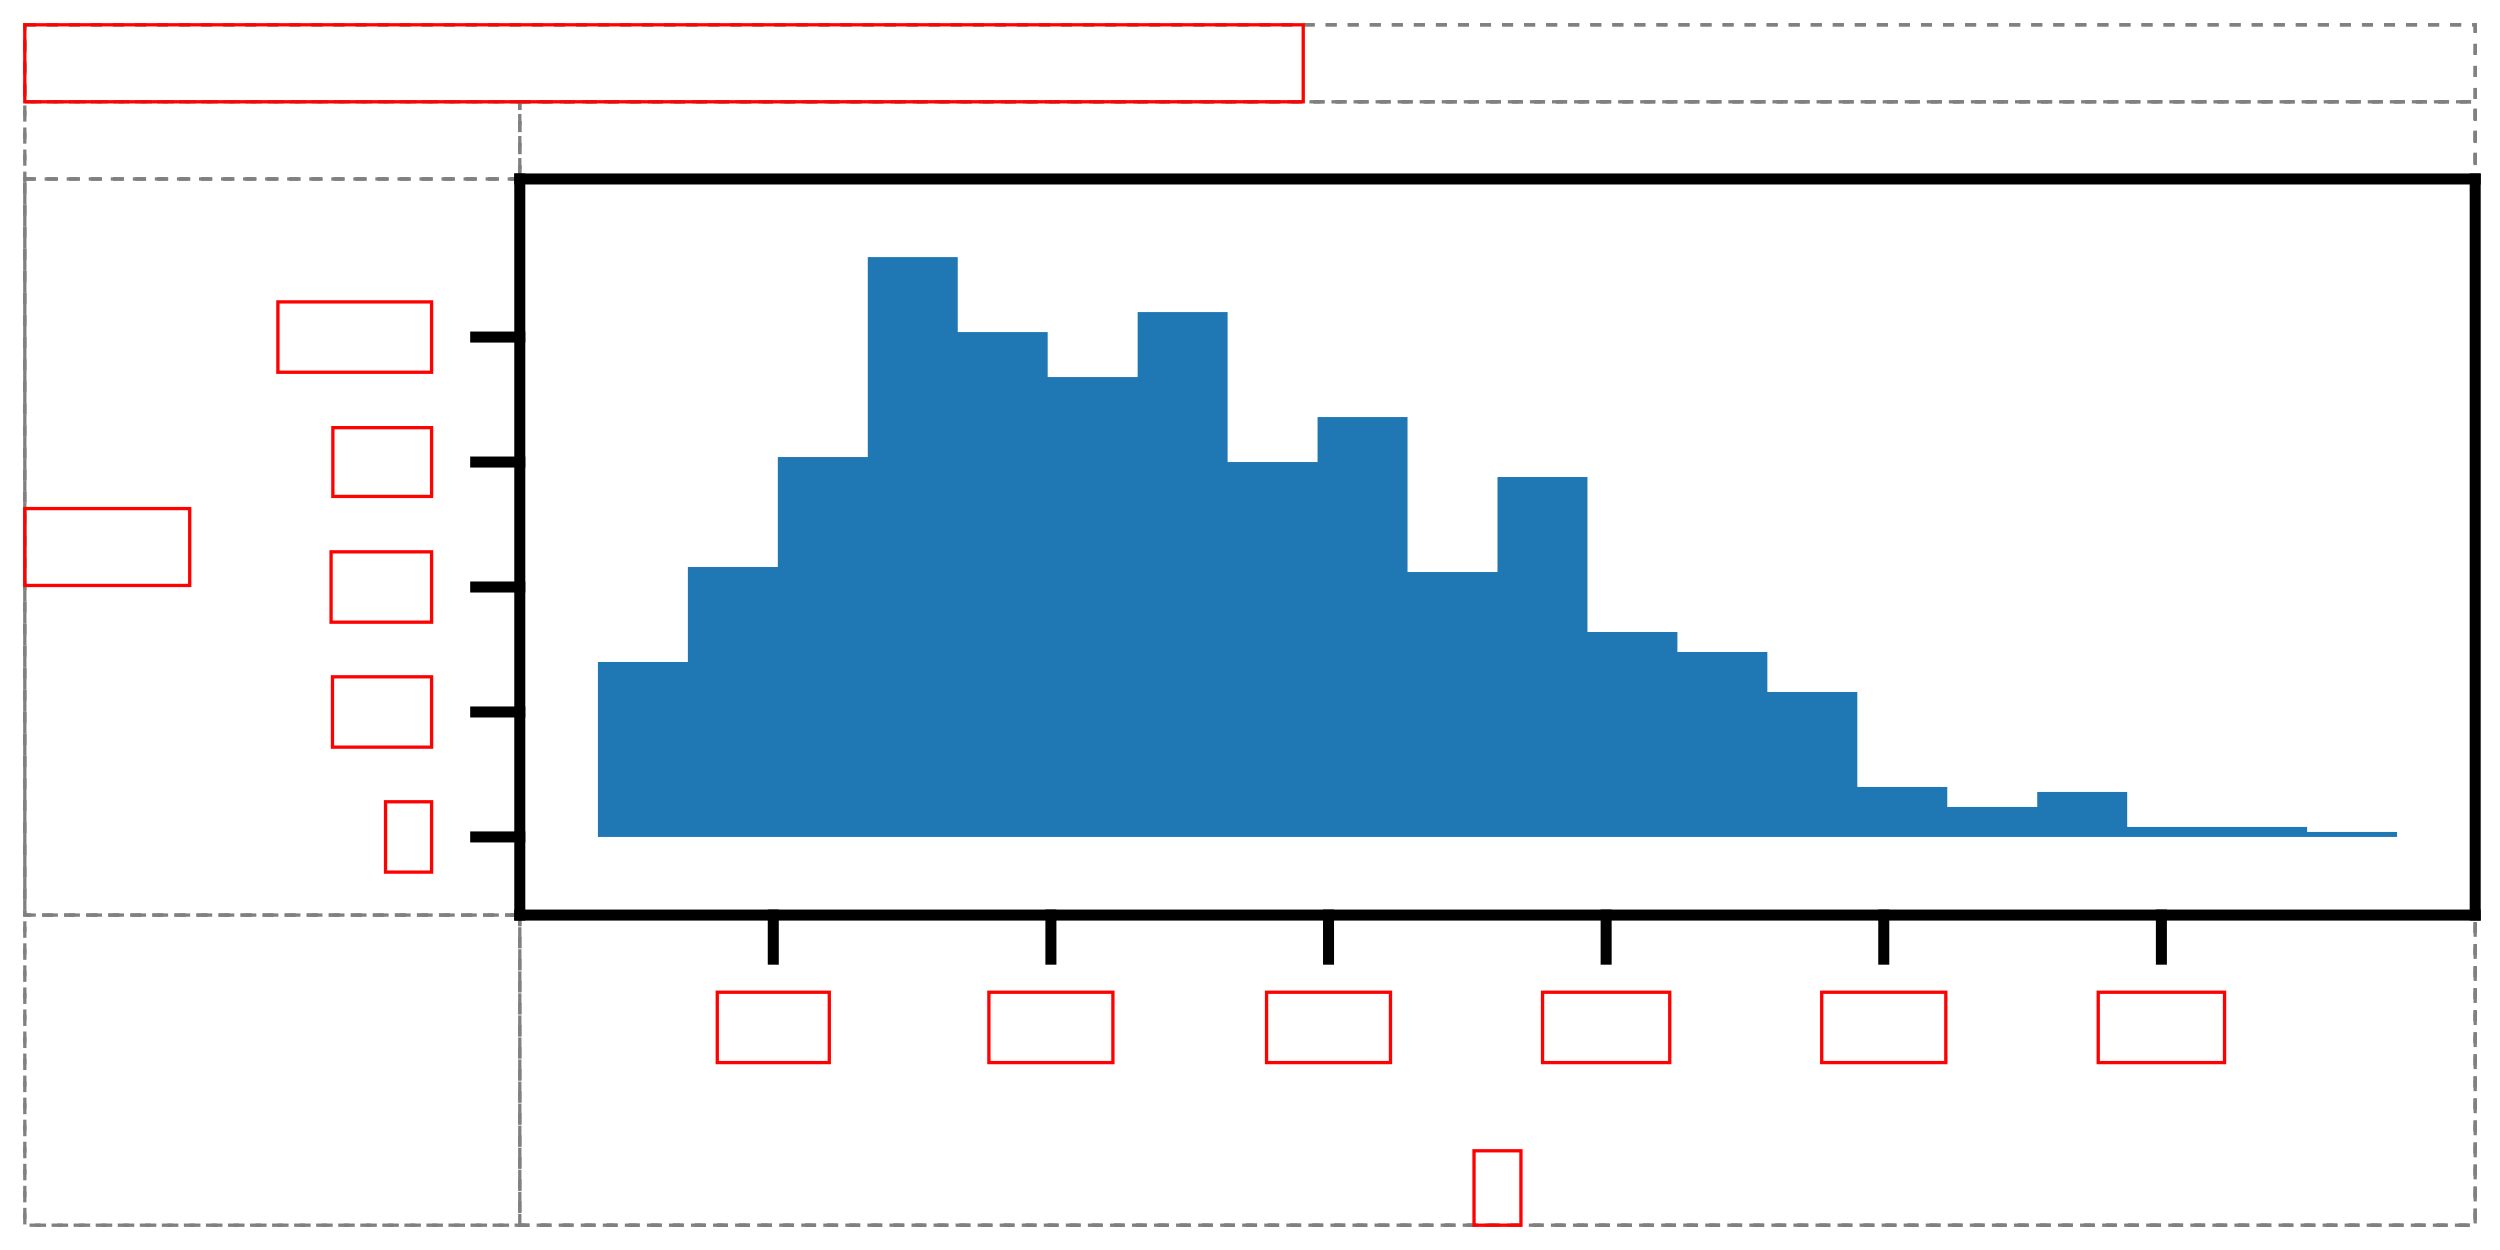
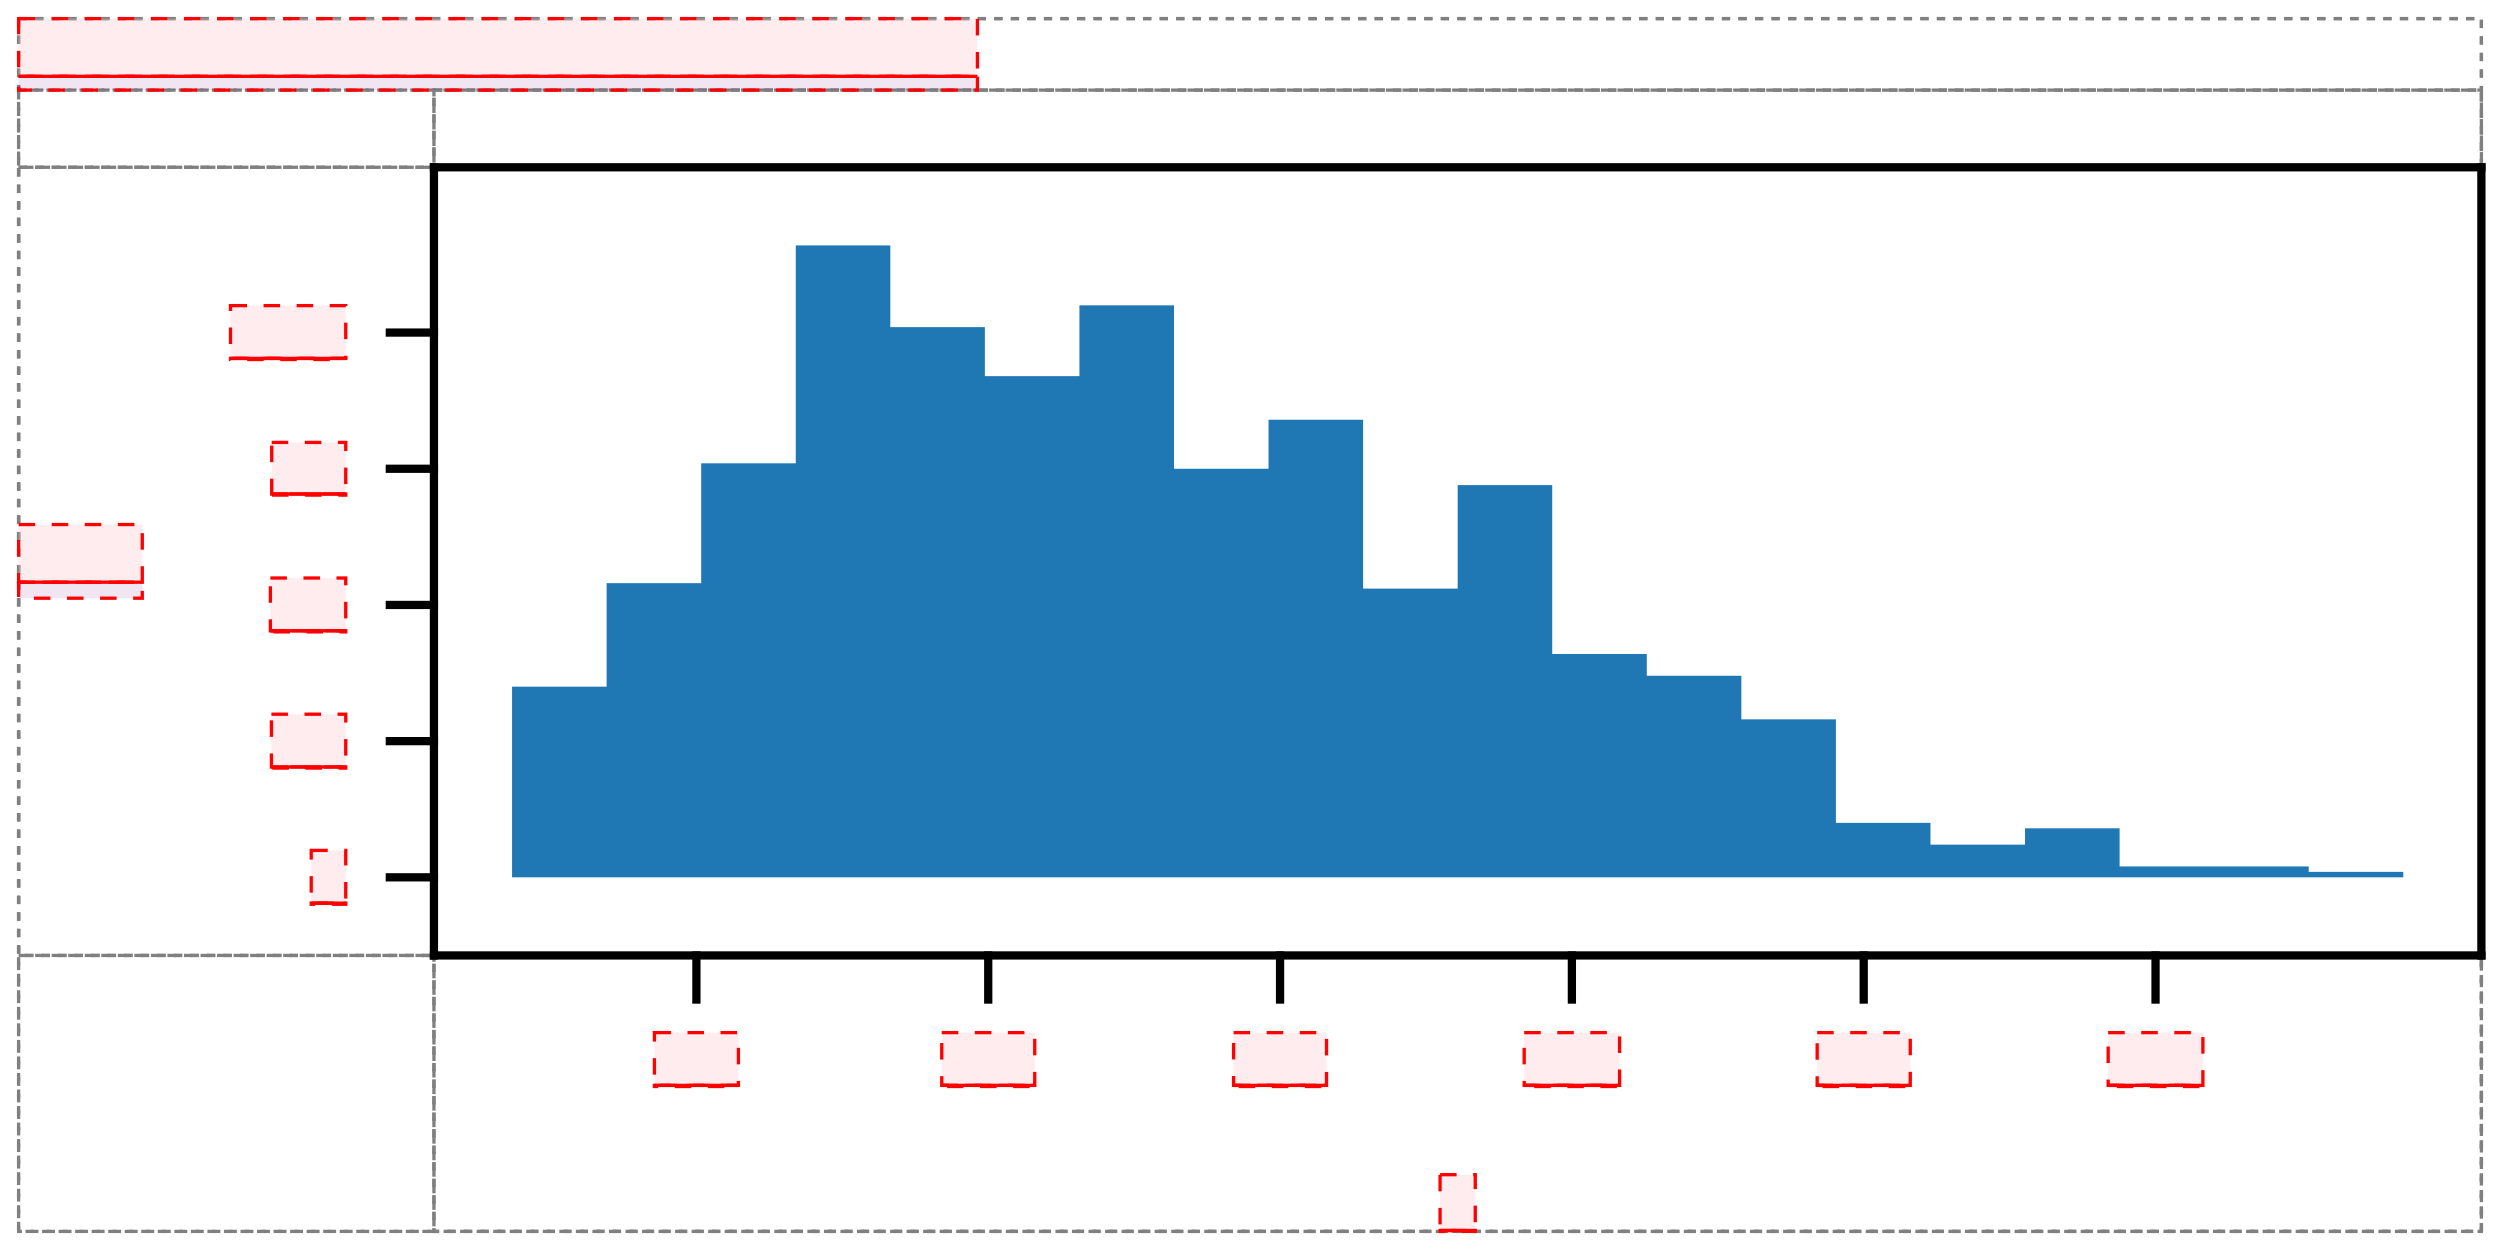
- <svg xmlns="http://www.w3.org/2000/svg" width="226.772pt" height="113.386pt" viewBox="0 0 226.772 113.386">
-   <rect id="0" x="2.25px" y="2.25px" width="222.272px" height="108.886px" stroke="rgba(128, 128, 128, 0.996)" fill="rgba(255, 255, 255, 0.0)" stroke-width="0.3" stroke-dasharray="1 1" />
-   <rect id="1" x="2.25px" y="2.25px" width="222.272px" height="6.984px" stroke="rgba(128, 128, 128, 0.996)" fill="rgba(255, 255, 255, 0.0)" stroke-width="0.3" stroke-dasharray="1 1" />
-   <rect id="2" x="47.149px" y="16.234px" width="177.373px" height="66.771px" stroke="rgba(128, 128, 128, 0.996)" fill="rgba(255, 255, 255, 0.0)" stroke-width="0.3" stroke-dasharray="1 1" />
-   <rect id="3" x="47.149px" y="9.234px" width="177.373px" height="7px" stroke="rgba(128, 128, 128, 0.996)" fill="rgba(255, 255, 255, 0.0)" stroke-width="0.3" stroke-dasharray="1 1" />
-   <rect id="4" x="224.522px" y="9.234px" width="0.0px" height="7px" stroke="rgba(128, 128, 128, 0.996)" fill="rgba(255, 255, 255, 0.0)" stroke-width="0.3" stroke-dasharray="1 1" />
-   <rect id="5" x="224.522px" y="16.234px" width="0.0px" height="66.771px" stroke="rgba(128, 128, 128, 0.996)" fill="rgba(255, 255, 255, 0.0)" stroke-width="0.3" stroke-dasharray="1 1" />
-   <rect id="6" x="224.522px" y="83.005px" width="0.0px" height="28.131px" stroke="rgba(128, 128, 128, 0.996)" fill="rgba(255, 255, 255, 0.0)" stroke-width="0.3" stroke-dasharray="1 1" />
-   <rect id="7" x="47.149px" y="83.005px" width="177.373px" height="28.131px" stroke="rgba(128, 128, 128, 0.996)" fill="rgba(255, 255, 255, 0.0)" stroke-width="0.3" stroke-dasharray="1 1" />
-   <rect id="8" x="2.25px" y="83.005px" width="44.899px" height="28.131px" stroke="rgba(128, 128, 128, 0.996)" fill="rgba(255, 255, 255, 0.0)" stroke-width="0.3" stroke-dasharray="1 1" />
-   <rect id="9" x="2.25px" y="16.234px" width="44.899px" height="66.771px" stroke="rgba(128, 128, 128, 0.996)" fill="rgba(255, 255, 255, 0.0)" stroke-width="0.3" stroke-dasharray="1 1" />
-   <rect id="10" x="2.25px" y="9.234px" width="44.899px" height="7px" stroke="rgba(128, 128, 128, 0.996)" fill="rgba(255, 255, 255, 0.0)" stroke-width="0.3" stroke-dasharray="1 1" />
-   <rect id="15" x="2.25px" y="16.234px" width="44.899px" height="66.771px" stroke="rgba(128, 128, 128, 0.996)" fill="rgba(255, 255, 255, 0.0)" stroke-width="0.3" stroke-dasharray="1 1" />
-   <rect id="27" x="47.149px" y="9.234px" width="177.373px" height="7px" stroke="rgba(128, 128, 128, 0.996)" fill="rgba(255, 255, 255, 0.0)" stroke-width="0.3" stroke-dasharray="1 1" />
-   <rect id="29" x="224.522px" y="16.234px" width="0.0px" height="66.771px" stroke="rgba(128, 128, 128, 0.996)" fill="rgba(255, 255, 255, 0.0)" stroke-width="0.3" stroke-dasharray="1 1" />
-   <rect id="31" x="47.149px" y="83.005px" width="177.373px" height="28.131px" stroke="rgba(128, 128, 128, 0.996)" fill="rgba(255, 255, 255, 0.0)" stroke-width="0.3" stroke-dasharray="1 1" />
-   <path d="M 54.236 75.918L 54.236 60.048L 62.396 60.048L 62.396 51.433L 70.556 51.433L 70.556 41.458L 78.716 41.458L 78.716 23.321L 86.876 23.321L 86.876 30.122L 95.035 30.122L 95.035 34.203L 103.195 34.203L 103.195 28.308L 111.355 28.308L 111.355 41.911L 119.515 41.911L 119.515 37.83L 127.675 37.83L 127.675 51.887L 135.835 51.887L 135.835 43.271L 143.995 43.271L 143.995 57.328L 152.155 57.328L 152.155 59.141L 160.315 59.141L 160.315 62.769L 168.475 62.769L 168.475 71.384L 176.635 71.384L 176.635 73.198L 184.795 73.198L 184.795 71.837L 192.955 71.837L 192.955 75.011L 201.115 75.011L 201.115 75.011L 209.275 75.011L 209.275 75.465L 217.435 75.465L 217.435 75.918z" stroke="none" fill="rgba(31, 119, 180, 1.0)" opacity="1" stroke-width="1" stroke-linecap="square" />
+ <svg xmlns="http://www.w3.org/2000/svg" width="226.77pt" height="113.385pt" viewBox="0 0 302.36 151.18">
+   <rect id="0" x="2.25" y="2.25" width="297.86" height="146.68" stroke="rgba(128, 128, 128, 0.996)" fill="rgba(255, 255, 255, 0.0)" stroke-width="0.4" stroke-dasharray="1 1" />
+   <rect id="1" x="2.25" y="2.25" width="297.86" height="8.649" stroke="rgba(128, 128, 128, 0.996)" fill="rgba(255, 255, 255, 0.0)" stroke-width="0.4" stroke-dasharray="1 1" />
+   <rect id="2" x="52.482" y="20.232" width="247.628" height="95.324" stroke="rgba(128, 128, 128, 0.996)" fill="rgba(255, 255, 255, 0.0)" stroke-width="0.4" stroke-dasharray="1 1" />
+   <rect id="3" x="52.482" y="10.899" width="247.628" height="9.333" stroke="rgba(128, 128, 128, 0.996)" fill="rgba(255, 255, 255, 0.0)" stroke-width="0.4" stroke-dasharray="1 1" />
+   <rect id="4" x="300.11" y="10.899" width="0" height="9.333" stroke="rgba(128, 128, 128, 0.996)" fill="rgba(255, 255, 255, 0.0)" stroke-width="0.4" stroke-dasharray="1 1" />
+   <rect id="5" x="300.11" y="20.232" width="0" height="95.324" stroke="rgba(128, 128, 128, 0.996)" fill="rgba(255, 255, 255, 0.0)" stroke-width="0.4" stroke-dasharray="1 1" />
+   <rect id="6" x="300.11" y="115.556" width="0" height="33.374" stroke="rgba(128, 128, 128, 0.996)" fill="rgba(255, 255, 255, 0.0)" stroke-width="0.4" stroke-dasharray="1 1" />
+   <rect id="7" x="52.482" y="115.556" width="247.628" height="33.374" stroke="rgba(128, 128, 128, 0.996)" fill="rgba(255, 255, 255, 0.0)" stroke-width="0.4" stroke-dasharray="1 1" />
+   <rect id="8" x="2.25" y="115.556" width="50.232" height="33.374" stroke="rgba(128, 128, 128, 0.996)" fill="rgba(255, 255, 255, 0.0)" stroke-width="0.4" stroke-dasharray="1 1" />
+   <rect id="9" x="2.25" y="20.232" width="50.232" height="95.324" stroke="rgba(128, 128, 128, 0.996)" fill="rgba(255, 255, 255, 0.0)" stroke-width="0.4" stroke-dasharray="1 1" />
+   <rect id="10" x="2.25" y="10.899" width="50.232" height="9.333" stroke="rgba(128, 128, 128, 0.996)" fill="rgba(255, 255, 255, 0.0)" stroke-width="0.4" stroke-dasharray="1 1" />
+   <rect id="15" x="2.25" y="20.232" width="50.232" height="95.324" stroke="rgba(128, 128, 128, 0.996)" fill="rgba(255, 255, 255, 0.0)" stroke-width="0.4" stroke-dasharray="1 1" />
+   <rect id="27" x="52.482" y="10.899" width="247.628" height="9.333" stroke="rgba(128, 128, 128, 0.996)" fill="rgba(255, 255, 255, 0.0)" stroke-width="0.4" stroke-dasharray="1 1" />
+   <rect id="29" x="300.11" y="20.232" width="0" height="95.324" stroke="rgba(128, 128, 128, 0.996)" fill="rgba(255, 255, 255, 0.0)" stroke-width="0.4" stroke-dasharray="1 1" />
+   <rect id="31" x="52.482" y="115.556" width="247.628" height="33.374" stroke="rgba(128, 128, 128, 0.996)" fill="rgba(255, 255, 255, 0.0)" stroke-width="0.4" stroke-dasharray="1 1" />
+   <path d="M 61.931 106.107L 61.931 83.048L 73.368 83.048L 73.368 70.53L 84.804 70.53L 84.804 56.035L 96.241 56.035L 96.241 29.681L 107.677 29.681L 107.677 39.564L 119.114 39.564L 119.114 45.493L 130.55 45.493L 130.55 36.928L 141.987 36.928L 141.987 56.694L 153.423 56.694L 153.423 50.764L 164.86 50.764L 164.86 71.188L 176.296 71.188L 176.296 58.67L 187.733 58.67L 187.733 79.095L 199.169 79.095L 199.169 81.73L 210.606 81.73L 210.606 87.001L 222.042 87.001L 222.042 99.519L 233.479 99.519L 233.479 102.154L 244.915 102.154L 244.915 100.178L 256.352 100.178L 256.352 104.79L 267.788 104.79L 267.788 104.79L 279.225 104.79L 279.225 105.448L 290.661 105.448L 290.661 106.107z" stroke="none" fill="rgba(31, 119, 180, 1.0)" opacity="1" stroke-width="1" stroke-linecap="square" />
  <g>
-     <rect x="2.25px" y="2.25px" width="115.965px" height="6.984px" stroke="rgba(255, 0, 0, 0.996)" fill="rgba(255, 255, 255, 0.0)" stroke-width="0.3" />
-     <text id="12" x="2.25px" y="9.234px" fill="black" font-family="Ubuntu" font-weight="bold" font-size="9" text-anchor="start" alignment-baseline="baseline" />
+     <rect x="2.25" y="2.25" width="115.965" height="6.984" stroke="rgba(255, 0, 0, 0.996)" fill="rgba(255, 192, 203, 0.301)" stroke-width="0.4" stroke-dasharray="2 2" />
+     <rect x="2.25" y="9.234" width="115.965" height="1.665" stroke="rgba(255, 0, 0, 0.996)" fill="rgba(128, 0, 128, 0.102)" stroke-width="0.4" stroke-dasharray="2 2" />
+     <line x1="2.25" y1="9.234" x2="118.215" y2="9.234" stroke="rgba(255, 0, 0, 0.996)" stroke-width="0.4" />
+     <text id="12" x="2.25" y="9.234" fill="black" font-family="Ubuntu" font-weight="bold" font-size="9" text-anchor="start" alignment-baseline="baseline" />
  </g>
  <g>
-     <rect x="133.707px" y="104.386px" width="4.257px" height="6.75px" stroke="rgba(255, 0, 0, 0.996)" fill="rgba(255, 255, 255, 0.0)" stroke-width="0.3" />
-     <text id="13" x="133.707px" y="111.136px" fill="black" font-family="Ubuntu" font-weight="bold" font-size="9" text-anchor="start" alignment-baseline="baseline" />
+     <rect x="174.168" y="142.072" width="4.257" height="6.75" stroke="rgba(255, 0, 0, 0.996)" fill="rgba(255, 192, 203, 0.301)" stroke-width="0.4" stroke-dasharray="2 2" />
+     <rect x="174.168" y="148.822" width="4.257" height="0.108" stroke="rgba(255, 0, 0, 0.996)" fill="rgba(128, 0, 128, 0.102)" stroke-width="0.4" stroke-dasharray="2 2" />
+     <line x1="174.168" y1="148.822" x2="178.425" y2="148.822" stroke="rgba(255, 0, 0, 0.996)" stroke-width="0.4" />
+     <text id="13" x="174.168" y="148.822" fill="black" font-family="Ubuntu" font-weight="bold" font-size="9" text-anchor="start" alignment-baseline="baseline" />
  </g>
  <g>
-     <rect x="2.25px" y="46.132px" width="14.958px" height="6.975px" stroke="rgba(255, 0, 0, 0.996)" fill="rgba(255, 255, 255, 0.0)" stroke-width="0.3" />
-     <text id="14" x="2.25px" y="53.107px" fill="black" font-family="Ubuntu" font-weight="bold" font-size="9" text-anchor="start" alignment-baseline="baseline" />
+     <rect x="2.25" y="63.439" width="14.958" height="6.975" stroke="rgba(255, 0, 0, 0.996)" fill="rgba(255, 192, 203, 0.301)" stroke-width="0.4" stroke-dasharray="2 2" />
+     <rect x="2.25" y="70.414" width="14.958" height="1.935" stroke="rgba(255, 0, 0, 0.996)" fill="rgba(128, 0, 128, 0.102)" stroke-width="0.4" stroke-dasharray="2 2" />
+     <line x1="2.25" y1="70.414" x2="17.208" y2="70.414" stroke="rgba(255, 0, 0, 0.996)" stroke-width="0.4" />
+     <text id="14" x="2.25" y="70.414" fill="black" font-family="Ubuntu" font-weight="bold" font-size="9" text-anchor="start" alignment-baseline="baseline" />
  </g>
-   <line x1="47.149px" y1="16.234px" x2="47.149px" y2="83.005px" stroke="black" stroke-linecap="square" />
-   <line x1="43.149px" y1="75.918px" x2="47.149px" y2="75.918px" stroke="black" stroke-linecap="square" />
-   <line x1="43.149px" y1="64.583px" x2="47.149px" y2="64.583px" stroke="black" stroke-linecap="square" />
-   <line x1="43.149px" y1="53.247px" x2="47.149px" y2="53.247px" stroke="black" stroke-linecap="square" />
-   <line x1="43.149px" y1="41.911px" x2="47.149px" y2="41.911px" stroke="black" stroke-linecap="square" />
-   <line x1="43.149px" y1="30.575px" x2="47.149px" y2="30.575px" stroke="black" stroke-linecap="square" />
+   <line x1="52.482" y1="20.232" x2="52.482" y2="115.556" stroke="black" stroke-linecap="square" />
+   <line x1="47.149" y1="106.107" x2="52.482" y2="106.107" stroke="black" stroke-linecap="square" />
+   <line x1="47.149" y1="89.636" x2="52.482" y2="89.636" stroke="black" stroke-linecap="square" />
+   <line x1="47.149" y1="73.165" x2="52.482" y2="73.165" stroke="black" stroke-linecap="square" />
+   <line x1="47.149" y1="56.694" x2="52.482" y2="56.694" stroke="black" stroke-linecap="square" />
+   <line x1="47.149" y1="40.223" x2="52.482" y2="40.223" stroke="black" stroke-linecap="square" />
  <g>
-     <rect x="34.973px" y="72.728px" width="4.176px" height="6.381px" stroke="rgba(255, 0, 0, 0.996)" fill="rgba(255, 255, 255, 0.0)" stroke-width="0.3" />
-     <text id="22" x="34.973px" y="79.109px" fill="black" font-family="Ubuntu" font-weight="regular" font-size="9" text-anchor="start" alignment-baseline="baseline" />
+     <rect x="37.64" y="102.849" width="4.176" height="6.381" stroke="rgba(255, 0, 0, 0.996)" fill="rgba(255, 192, 203, 0.301)" stroke-width="0.4" stroke-dasharray="2 2" />
+     <rect x="37.64" y="109.23" width="4.176" height="0.135" stroke="rgba(255, 0, 0, 0.996)" fill="rgba(128, 0, 128, 0.102)" stroke-width="0.4" stroke-dasharray="2 2" />
+     <line x1="37.64" y1="109.23" x2="41.816" y2="109.23" stroke="rgba(255, 0, 0, 0.996)" stroke-width="0.4" />
+     <text id="22" x="37.64" y="109.23" fill="black" font-family="Ubuntu" font-weight="regular" font-size="9" text-anchor="start" alignment-baseline="baseline" />
  </g>
  <g>
-     <rect x="30.158px" y="61.392px" width="8.991px" height="6.381px" stroke="rgba(255, 0, 0, 0.996)" fill="rgba(255, 255, 255, 0.0)" stroke-width="0.3" />
-     <text id="23" x="30.158px" y="67.773px" fill="black" font-family="Ubuntu" font-weight="regular" font-size="9" text-anchor="start" alignment-baseline="baseline" />
+     <rect x="32.825" y="86.378" width="8.991" height="6.381" stroke="rgba(255, 0, 0, 0.996)" fill="rgba(255, 192, 203, 0.301)" stroke-width="0.4" stroke-dasharray="2 2" />
+     <rect x="32.825" y="92.759" width="8.991" height="0.135" stroke="rgba(255, 0, 0, 0.996)" fill="rgba(128, 0, 128, 0.102)" stroke-width="0.4" stroke-dasharray="2 2" />
+     <line x1="32.825" y1="92.759" x2="41.816" y2="92.759" stroke="rgba(255, 0, 0, 0.996)" stroke-width="0.4" />
+     <text id="23" x="32.825" y="92.759" fill="black" font-family="Ubuntu" font-weight="regular" font-size="9" text-anchor="start" alignment-baseline="baseline" />
  </g>
  <g>
-     <rect x="30.032px" y="50.056px" width="9.117px" height="6.381px" stroke="rgba(255, 0, 0, 0.996)" fill="rgba(255, 255, 255, 0.0)" stroke-width="0.3" />
-     <text id="24" x="30.032px" y="56.437px" fill="black" font-family="Ubuntu" font-weight="regular" font-size="9" text-anchor="start" alignment-baseline="baseline" />
+     <rect x="32.699" y="69.907" width="9.117" height="6.381" stroke="rgba(255, 0, 0, 0.996)" fill="rgba(255, 192, 203, 0.301)" stroke-width="0.4" stroke-dasharray="2 2" />
+     <rect x="32.699" y="76.288" width="9.117" height="0.135" stroke="rgba(255, 0, 0, 0.996)" fill="rgba(128, 0, 128, 0.102)" stroke-width="0.4" stroke-dasharray="2 2" />
+     <line x1="32.699" y1="76.288" x2="41.816" y2="76.288" stroke="rgba(255, 0, 0, 0.996)" stroke-width="0.4" />
+     <text id="24" x="32.699" y="76.288" fill="black" font-family="Ubuntu" font-weight="regular" font-size="9" text-anchor="start" alignment-baseline="baseline" />
  </g>
  <g>
-     <rect x="30.194px" y="38.793px" width="8.955px" height="6.237px" stroke="rgba(255, 0, 0, 0.996)" fill="rgba(255, 255, 255, 0.0)" stroke-width="0.3" />
-     <text id="25" x="30.194px" y="45.03px" fill="black" font-family="Ubuntu" font-weight="regular" font-size="9" text-anchor="start" alignment-baseline="baseline" />
+     <rect x="32.861" y="53.508" width="8.955" height="6.237" stroke="rgba(255, 0, 0, 0.996)" fill="rgba(255, 192, 203, 0.301)" stroke-width="0.4" stroke-dasharray="2 2" />
+     <rect x="32.861" y="59.745" width="8.955" height="0.135" stroke="rgba(255, 0, 0, 0.996)" fill="rgba(128, 0, 128, 0.102)" stroke-width="0.4" stroke-dasharray="2 2" />
+     <line x1="32.861" y1="59.745" x2="41.816" y2="59.745" stroke="rgba(255, 0, 0, 0.996)" stroke-width="0.4" />
+     <text id="25" x="32.861" y="59.745" fill="black" font-family="Ubuntu" font-weight="regular" font-size="9" text-anchor="start" alignment-baseline="baseline" />
  </g>
  <g>
-     <rect x="25.208px" y="27.385px" width="13.941px" height="6.381px" stroke="rgba(255, 0, 0, 0.996)" fill="rgba(255, 255, 255, 0.0)" stroke-width="0.3" />
-     <text id="26" x="25.208px" y="33.766px" fill="black" font-family="Ubuntu" font-weight="regular" font-size="9" text-anchor="start" alignment-baseline="baseline" />
+     <rect x="27.875" y="36.965" width="13.941" height="6.381" stroke="rgba(255, 0, 0, 0.996)" fill="rgba(255, 192, 203, 0.301)" stroke-width="0.4" stroke-dasharray="2 2" />
+     <rect x="27.875" y="43.346" width="13.941" height="0.135" stroke="rgba(255, 0, 0, 0.996)" fill="rgba(128, 0, 128, 0.102)" stroke-width="0.4" stroke-dasharray="2 2" />
+     <line x1="27.875" y1="43.346" x2="41.816" y2="43.346" stroke="rgba(255, 0, 0, 0.996)" stroke-width="0.4" />
+     <text id="26" x="27.875" y="43.346" fill="black" font-family="Ubuntu" font-weight="regular" font-size="9" text-anchor="start" alignment-baseline="baseline" />
  </g>
-   <line x1="47.149px" y1="16.234px" x2="224.522px" y2="16.234px" stroke="black" stroke-linecap="square" />
-   <line x1="224.522px" y1="16.234px" x2="224.522px" y2="83.005px" stroke="black" stroke-linecap="square" />
-   <line x1="47.149px" y1="83.005px" x2="224.522px" y2="83.005px" stroke="black" stroke-linecap="square" />
-   <line x1="70.143px" y1="83.005px" x2="70.143px" y2="87.005px" stroke="black" stroke-linecap="square" />
+   <line x1="52.482" y1="20.232" x2="300.11" y2="20.232" stroke="black" stroke-linecap="square" />
+   <line x1="300.11" y1="20.232" x2="300.11" y2="115.556" stroke="black" stroke-linecap="square" />
+   <line x1="52.482" y1="115.556" x2="300.11" y2="115.556" stroke="black" stroke-linecap="square" />
+   <line x1="84.226" y1="115.556" x2="84.226" y2="120.889" stroke="black" stroke-linecap="square" />
  <g>
-     <rect x="65.063px" y="90.005px" width="10.161px" height="6.381px" stroke="rgba(255, 0, 0, 0.996)" fill="rgba(255, 255, 255, 0.0)" stroke-width="0.3" />
-     <text id="34" x="65.063px" y="96.386px" fill="black" font-family="Ubuntu" font-weight="regular" font-size="9" text-anchor="start" alignment-baseline="baseline" />
+     <rect x="79.146" y="124.889" width="10.161" height="6.381" stroke="rgba(255, 0, 0, 0.996)" fill="rgba(255, 192, 203, 0.301)" stroke-width="0.4" stroke-dasharray="2 2" />
+     <rect x="79.146" y="131.27" width="10.161" height="0.135" stroke="rgba(255, 0, 0, 0.996)" fill="rgba(128, 0, 128, 0.102)" stroke-width="0.4" stroke-dasharray="2 2" />
+     <line x1="79.146" y1="131.27" x2="89.307" y2="131.27" stroke="rgba(255, 0, 0, 0.996)" stroke-width="0.4" />
+     <text id="34" x="79.146" y="131.27" fill="black" font-family="Ubuntu" font-weight="regular" font-size="9" text-anchor="start" alignment-baseline="baseline" />
  </g>
-   <line x1="95.326px" y1="83.005px" x2="95.326px" y2="87.005px" stroke="black" stroke-linecap="square" />
+   <line x1="119.521" y1="115.556" x2="119.521" y2="120.889" stroke="black" stroke-linecap="square" />
  <g>
-     <rect x="89.701px" y="90.005px" width="11.25px" height="6.381px" stroke="rgba(255, 0, 0, 0.996)" fill="rgba(255, 255, 255, 0.0)" stroke-width="0.3" />
-     <text id="36" x="89.701px" y="96.386px" fill="black" font-family="Ubuntu" font-weight="regular" font-size="9" text-anchor="start" alignment-baseline="baseline" />
+     <rect x="113.896" y="124.889" width="11.25" height="6.381" stroke="rgba(255, 0, 0, 0.996)" fill="rgba(255, 192, 203, 0.301)" stroke-width="0.4" stroke-dasharray="2 2" />
+     <rect x="113.896" y="131.27" width="11.25" height="0.135" stroke="rgba(255, 0, 0, 0.996)" fill="rgba(128, 0, 128, 0.102)" stroke-width="0.4" stroke-dasharray="2 2" />
+     <line x1="113.896" y1="131.27" x2="125.146" y2="131.27" stroke="rgba(255, 0, 0, 0.996)" stroke-width="0.4" />
+     <text id="36" x="113.896" y="131.27" fill="black" font-family="Ubuntu" font-weight="regular" font-size="9" text-anchor="start" alignment-baseline="baseline" />
  </g>
-   <line x1="120.509px" y1="83.005px" x2="120.509px" y2="87.005px" stroke="black" stroke-linecap="square" />
+   <line x1="154.815" y1="115.556" x2="154.815" y2="120.889" stroke="black" stroke-linecap="square" />
  <g>
-     <rect x="114.888px" y="90.005px" width="11.241px" height="6.381px" stroke="rgba(255, 0, 0, 0.996)" fill="rgba(255, 255, 255, 0.0)" stroke-width="0.3" />
-     <text id="38" x="114.888px" y="96.386px" fill="black" font-family="Ubuntu" font-weight="regular" font-size="9" text-anchor="start" alignment-baseline="baseline" />
+     <rect x="149.195" y="124.889" width="11.241" height="6.381" stroke="rgba(255, 0, 0, 0.996)" fill="rgba(255, 192, 203, 0.301)" stroke-width="0.4" stroke-dasharray="2 2" />
+     <rect x="149.195" y="131.27" width="11.241" height="0.135" stroke="rgba(255, 0, 0, 0.996)" fill="rgba(128, 0, 128, 0.102)" stroke-width="0.4" stroke-dasharray="2 2" />
+     <line x1="149.195" y1="131.27" x2="160.436" y2="131.27" stroke="rgba(255, 0, 0, 0.996)" stroke-width="0.4" />
+     <text id="38" x="149.195" y="131.27" fill="black" font-family="Ubuntu" font-weight="regular" font-size="9" text-anchor="start" alignment-baseline="baseline" />
  </g>
-   <line x1="145.691px" y1="83.005px" x2="145.691px" y2="87.005px" stroke="black" stroke-linecap="square" />
+   <line x1="190.11" y1="115.556" x2="190.11" y2="120.889" stroke="black" stroke-linecap="square" />
  <g>
-     <rect x="139.922px" y="90.005px" width="11.538px" height="6.381px" stroke="rgba(255, 0, 0, 0.996)" fill="rgba(255, 255, 255, 0.0)" stroke-width="0.3" />
-     <text id="40" x="139.922px" y="96.386px" fill="black" font-family="Ubuntu" font-weight="regular" font-size="9" text-anchor="start" alignment-baseline="baseline" />
+     <rect x="184.341" y="124.889" width="11.538" height="6.381" stroke="rgba(255, 0, 0, 0.996)" fill="rgba(255, 192, 203, 0.301)" stroke-width="0.4" stroke-dasharray="2 2" />
+     <rect x="184.341" y="131.27" width="11.538" height="0.135" stroke="rgba(255, 0, 0, 0.996)" fill="rgba(128, 0, 128, 0.102)" stroke-width="0.4" stroke-dasharray="2 2" />
+     <line x1="184.341" y1="131.27" x2="195.879" y2="131.27" stroke="rgba(255, 0, 0, 0.996)" stroke-width="0.4" />
+     <text id="40" x="184.341" y="131.27" fill="black" font-family="Ubuntu" font-weight="regular" font-size="9" text-anchor="start" alignment-baseline="baseline" />
  </g>
-   <line x1="170.874px" y1="83.005px" x2="170.874px" y2="87.005px" stroke="black" stroke-linecap="square" />
+   <line x1="225.404" y1="115.556" x2="225.404" y2="120.889" stroke="black" stroke-linecap="square" />
  <g>
-     <rect x="165.244px" y="90.005px" width="11.259px" height="6.381px" stroke="rgba(255, 0, 0, 0.996)" fill="rgba(255, 255, 255, 0.0)" stroke-width="0.3" />
-     <text id="42" x="165.244px" y="96.386px" fill="black" font-family="Ubuntu" font-weight="regular" font-size="9" text-anchor="start" alignment-baseline="baseline" />
+     <rect x="219.775" y="124.889" width="11.259" height="6.381" stroke="rgba(255, 0, 0, 0.996)" fill="rgba(255, 192, 203, 0.301)" stroke-width="0.4" stroke-dasharray="2 2" />
+     <rect x="219.775" y="131.27" width="11.259" height="0.135" stroke="rgba(255, 0, 0, 0.996)" fill="rgba(128, 0, 128, 0.102)" stroke-width="0.4" stroke-dasharray="2 2" />
+     <line x1="219.775" y1="131.27" x2="231.034" y2="131.27" stroke="rgba(255, 0, 0, 0.996)" stroke-width="0.4" />
+     <text id="42" x="219.775" y="131.27" fill="black" font-family="Ubuntu" font-weight="regular" font-size="9" text-anchor="start" alignment-baseline="baseline" />
  </g>
-   <line x1="196.057px" y1="83.005px" x2="196.057px" y2="87.005px" stroke="black" stroke-linecap="square" />
+   <line x1="260.699" y1="115.556" x2="260.699" y2="120.889" stroke="black" stroke-linecap="square" />
  <g>
-     <rect x="190.328px" y="90.005px" width="11.457px" height="6.381px" stroke="rgba(255, 0, 0, 0.996)" fill="rgba(255, 255, 255, 0.0)" stroke-width="0.3" />
-     <text id="44" x="190.328px" y="96.386px" fill="black" font-family="Ubuntu" font-weight="regular" font-size="9" text-anchor="start" alignment-baseline="baseline" />
+     <rect x="254.97" y="124.889" width="11.457" height="6.381" stroke="rgba(255, 0, 0, 0.996)" fill="rgba(255, 192, 203, 0.301)" stroke-width="0.4" stroke-dasharray="2 2" />
+     <rect x="254.97" y="131.27" width="11.457" height="0.135" stroke="rgba(255, 0, 0, 0.996)" fill="rgba(128, 0, 128, 0.102)" stroke-width="0.4" stroke-dasharray="2 2" />
+     <line x1="254.97" y1="131.27" x2="266.427" y2="131.27" stroke="rgba(255, 0, 0, 0.996)" stroke-width="0.4" />
+     <text id="44" x="254.97" y="131.27" fill="black" font-family="Ubuntu" font-weight="regular" font-size="9" text-anchor="start" alignment-baseline="baseline" />
  </g>
</svg>
